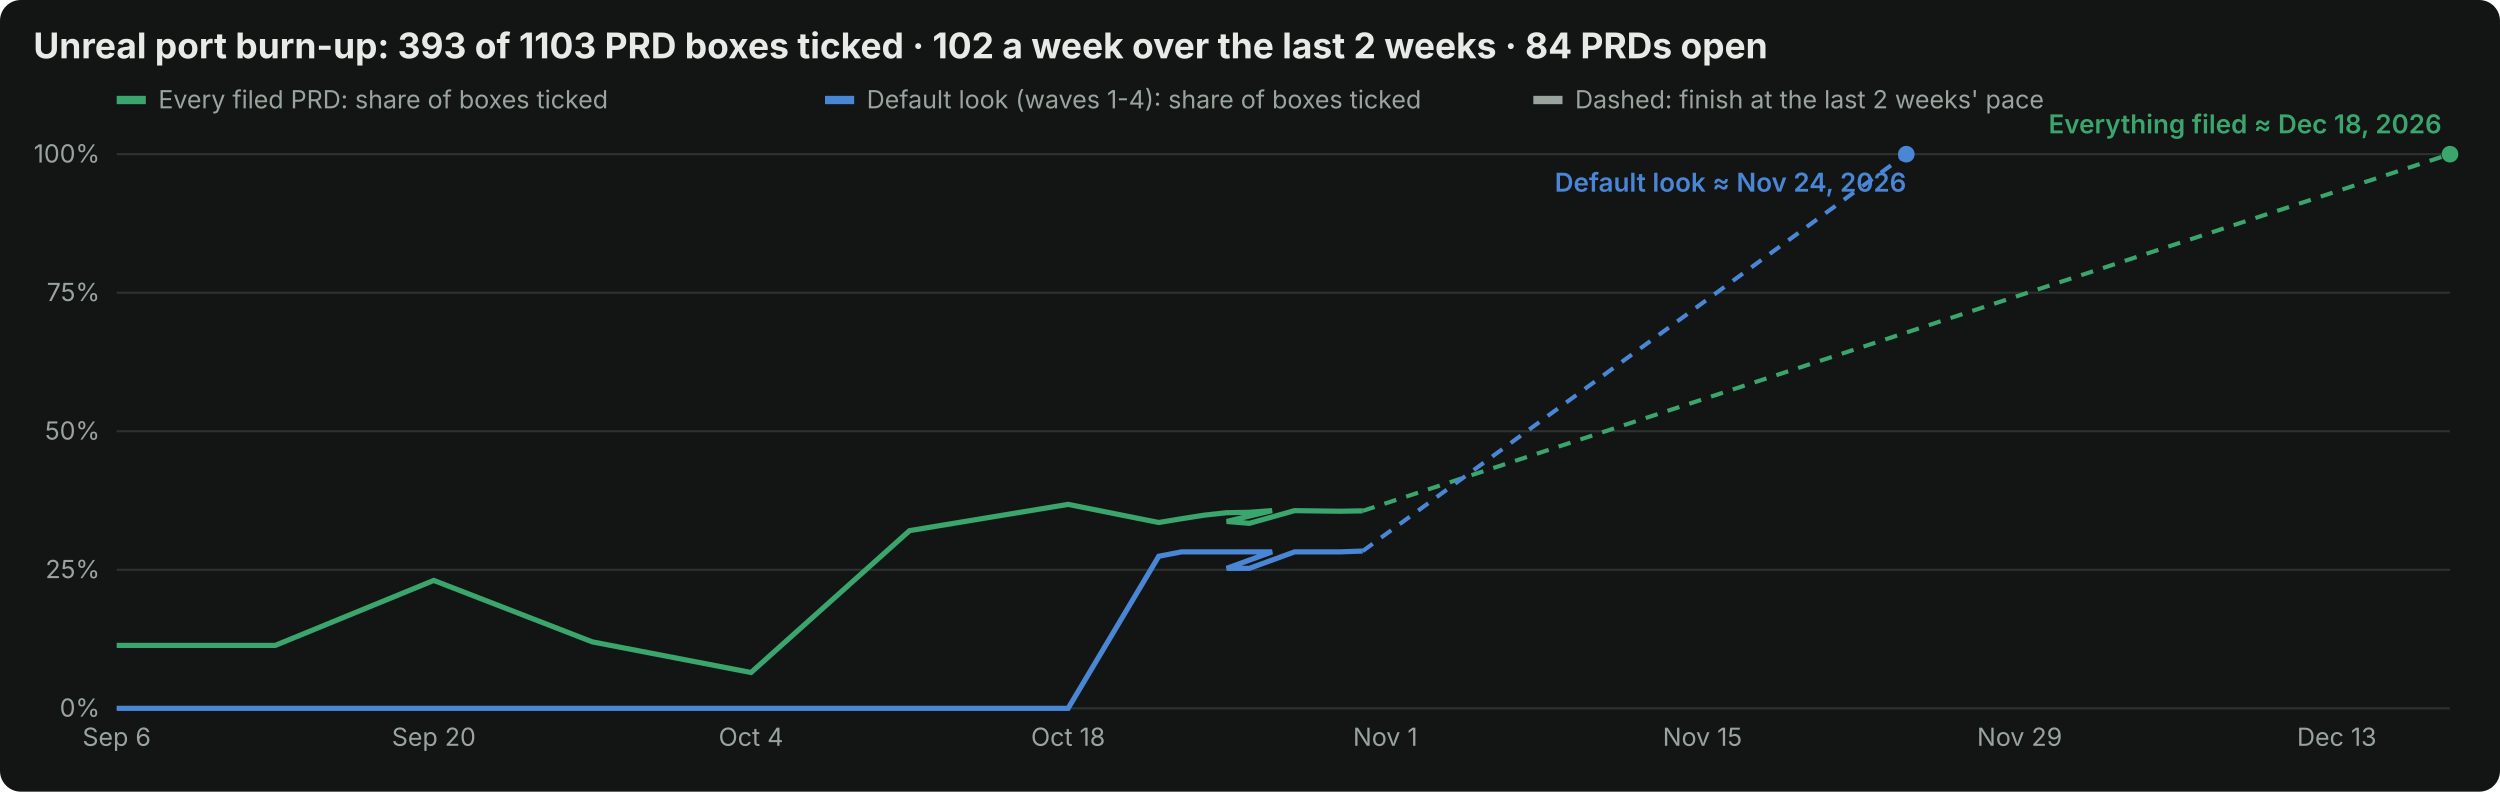
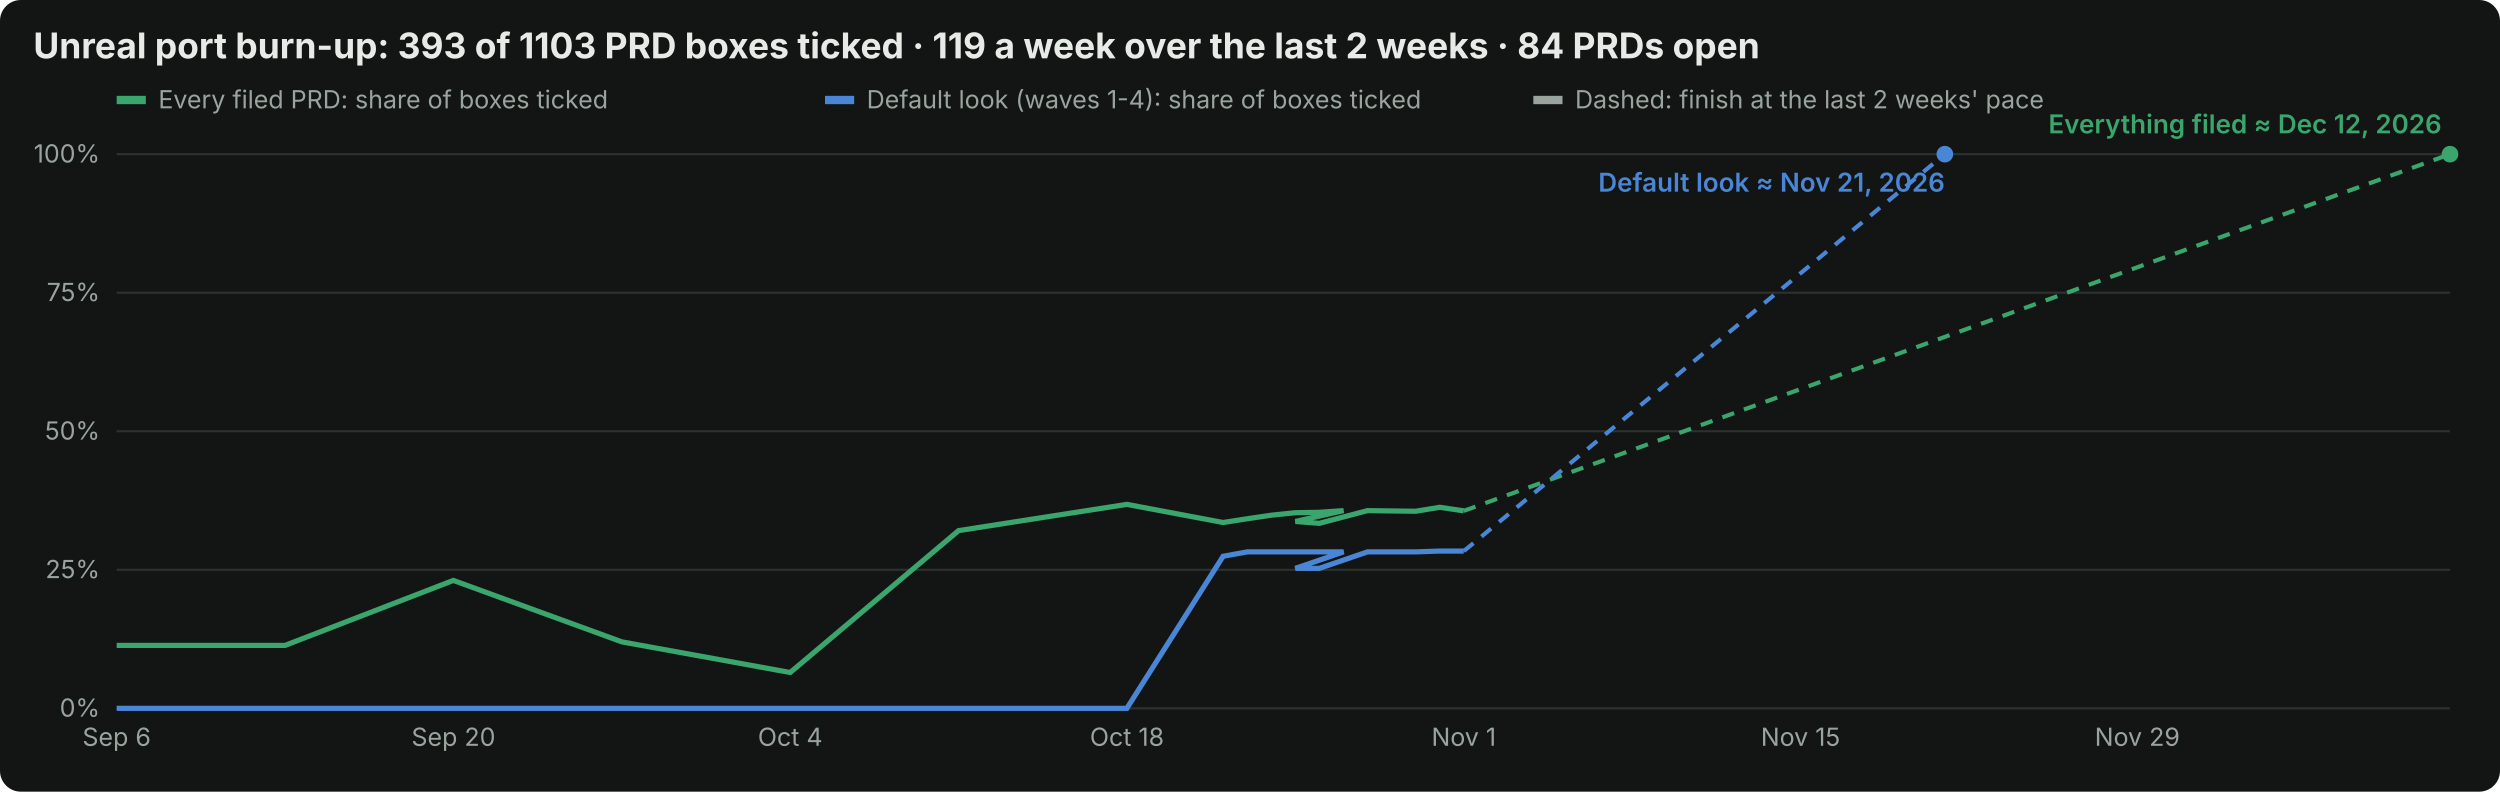
<svg xmlns="http://www.w3.org/2000/svg" viewBox="0 0 1200 380" width="1200" height="380" font-family="system-ui, -apple-system, Segoe UI, sans-serif">
  <style>.h{fill:#e7ebe8;font-size:17px;font-weight:700}.t{fill:#9aa49f;font-size:12px}.e{font-size:12.5px;font-weight:600}</style>
  <rect width="1200" height="380" rx="10" fill="#121513" />
-   <text x="16" y="28" class="h">Unreal port burn-up: 393 of 1103 PRD boxes ticked · 102 a week over the last 2 weeks · 84 PRDs open</text>
+   <text x="16" y="28" class="h">Unreal port burn-up: 393 of 1103 PRD boxes ticked · 119 a week over the last 2 weeks · 84 PRDs open</text>
  <rect x="56" y="46" width="14" height="4" fill="#3aa56c" />
  <text x="76" y="52" class="t">Every filed PRD: share of boxes ticked</text>
  <rect x="396" y="46" width="14" height="4" fill="#4a86d6" />
  <text x="416" y="52" class="t">Default look (waves 1-4): share of boxes ticked</text>
  <rect x="736" y="46" width="14" height="4" fill="#9aa49f" />
  <text x="756" y="52" class="t">Dashed: finish at the last 2 weeks' pace</text>
  <line x1="56" x2="1176" y1="340" y2="340" stroke="#2c322f" />
  <text x="48" y="344" class="t" text-anchor="end">0%</text>
  <line x1="56" x2="1176" y1="273.5" y2="273.5" stroke="#2c322f" />
  <text x="48" y="277.5" class="t" text-anchor="end">25%</text>
  <line x1="56" x2="1176" y1="207" y2="207" stroke="#2c322f" />
  <text x="48" y="211" class="t" text-anchor="end">50%</text>
  <line x1="56" x2="1176" y1="140.5" y2="140.5" stroke="#2c322f" />
  <text x="48" y="144.5" class="t" text-anchor="end">75%</text>
  <line x1="56" x2="1176" y1="74" y2="74" stroke="#2c322f" />
  <text x="48" y="78" class="t" text-anchor="end">100%</text>
  <text x="56" y="358" class="t" text-anchor="middle">Sep 6</text>
-   <text x="208.233" y="358" class="t" text-anchor="middle">Sep 20</text>
-   <text x="360.466" y="358" class="t" text-anchor="middle">Oct 4</text>
-   <text x="512.699" y="358" class="t" text-anchor="middle">Oct 18</text>
-   <text x="664.932" y="358" class="t" text-anchor="middle">Nov 1</text>
-   <text x="817.165" y="358" class="t" text-anchor="middle">Nov 15</text>
-   <text x="969.398" y="358" class="t" text-anchor="middle">Nov 29</text>
-   <text x="1121.631" y="358" class="t" text-anchor="middle">Dec 13</text>
-   <path d="M56.0,309.8L132.1,309.8L208.2,278.6L284.3,308.1L360.5,322.8L436.6,254.7L512.7,242.1L556.2,250.8L567.1,249.0L577.9,247.3L588.8,246.1L599.7,245.9L610.6,245.1L588.8,250.3L599.7,251.2L621.4,245.1L643.2,245.4L654.1,245.2" stroke="#3aa56c" stroke-width="2.5" fill="none" />
-   <path d="M56.0,340.0L132.1,340.0L208.2,340.0L284.3,340.0L360.5,340.0L436.6,340.0L512.7,340.0L556.2,267.0L567.1,264.9L577.9,264.9L588.8,264.9L599.7,264.9L610.6,264.9L588.8,272.8L599.7,272.8L621.4,264.9L643.2,264.9L654.1,264.5" stroke="#4a86d6" stroke-width="2.5" fill="none" />
-   <path d="M654.058,245.224L1176,74" stroke="#3aa56c" stroke-width="2" stroke-dasharray="6 5" fill="none" />
+   <text x="217.649" y="358" class="t" text-anchor="middle">Sep 20</text>
+   <text x="379.299" y="358" class="t" text-anchor="middle">Oct 4</text>
+   <text x="540.948" y="358" class="t" text-anchor="middle">Oct 18</text>
+   <text x="702.598" y="358" class="t" text-anchor="middle">Nov 1</text>
+   <text x="864.247" y="358" class="t" text-anchor="middle">Nov 15</text>
+   <text x="1025.897" y="358" class="t" text-anchor="middle">Nov 29</text>
+   <path d="M56.0,309.8L136.8,309.8L217.6,278.6L298.5,308.1L379.3,322.8L460.1,254.7L540.9,242.1L587.1,250.8L598.7,249.0L610.2,247.3L621.8,246.1L633.3,245.9L644.9,245.1L621.8,250.3L633.3,251.2L656.4,245.1L679.5,245.4L691.1,243.5L702.6,245.2" stroke="#3aa56c" stroke-width="2.5" fill="none" />
+   <path d="M56.0,340.0L136.8,340.0L217.6,340.0L298.5,340.0L379.3,340.0L460.1,340.0L540.9,340.0L587.1,267.0L598.7,264.9L610.2,264.9L621.8,264.9L633.3,264.9L644.9,264.9L621.8,272.8L633.3,272.8L656.4,264.9L679.5,264.9L691.1,264.5L702.6,264.5" stroke="#4a86d6" stroke-width="2.5" fill="none" />
+   <path d="M702.598,245.224L1176,74" stroke="#3aa56c" stroke-width="2" stroke-dasharray="6 5" fill="none" />
  <circle cx="1176" cy="74" r="4" fill="#3aa56c" />
-   <text x="1172" y="64" class="e" fill="#3aa56c" text-anchor="end">Everything filed ≈ Dec 18, 2026</text>
-   <path d="M654.058,264.543L915.029,74" stroke="#4a86d6" stroke-width="2" stroke-dasharray="6 5" fill="none" />
-   <circle cx="915.029" cy="74" r="4" fill="#4a86d6" />
-   <text x="915.029" y="92" class="e" fill="#4a86d6" text-anchor="end">Default look ≈ Nov 24, 2026</text>
+   <text x="1172" y="64" class="e" fill="#3aa56c" text-anchor="end">Everything filed ≈ Dec 12, 2026</text>
+   <path d="M702.598,264.543L933.526,74" stroke="#4a86d6" stroke-width="2" stroke-dasharray="6 5" fill="none" />
+   <circle cx="933.526" cy="74" r="4" fill="#4a86d6" />
+   <text x="933.526" y="92" class="e" fill="#4a86d6" text-anchor="end">Default look ≈ Nov 21, 2026</text>
</svg>
